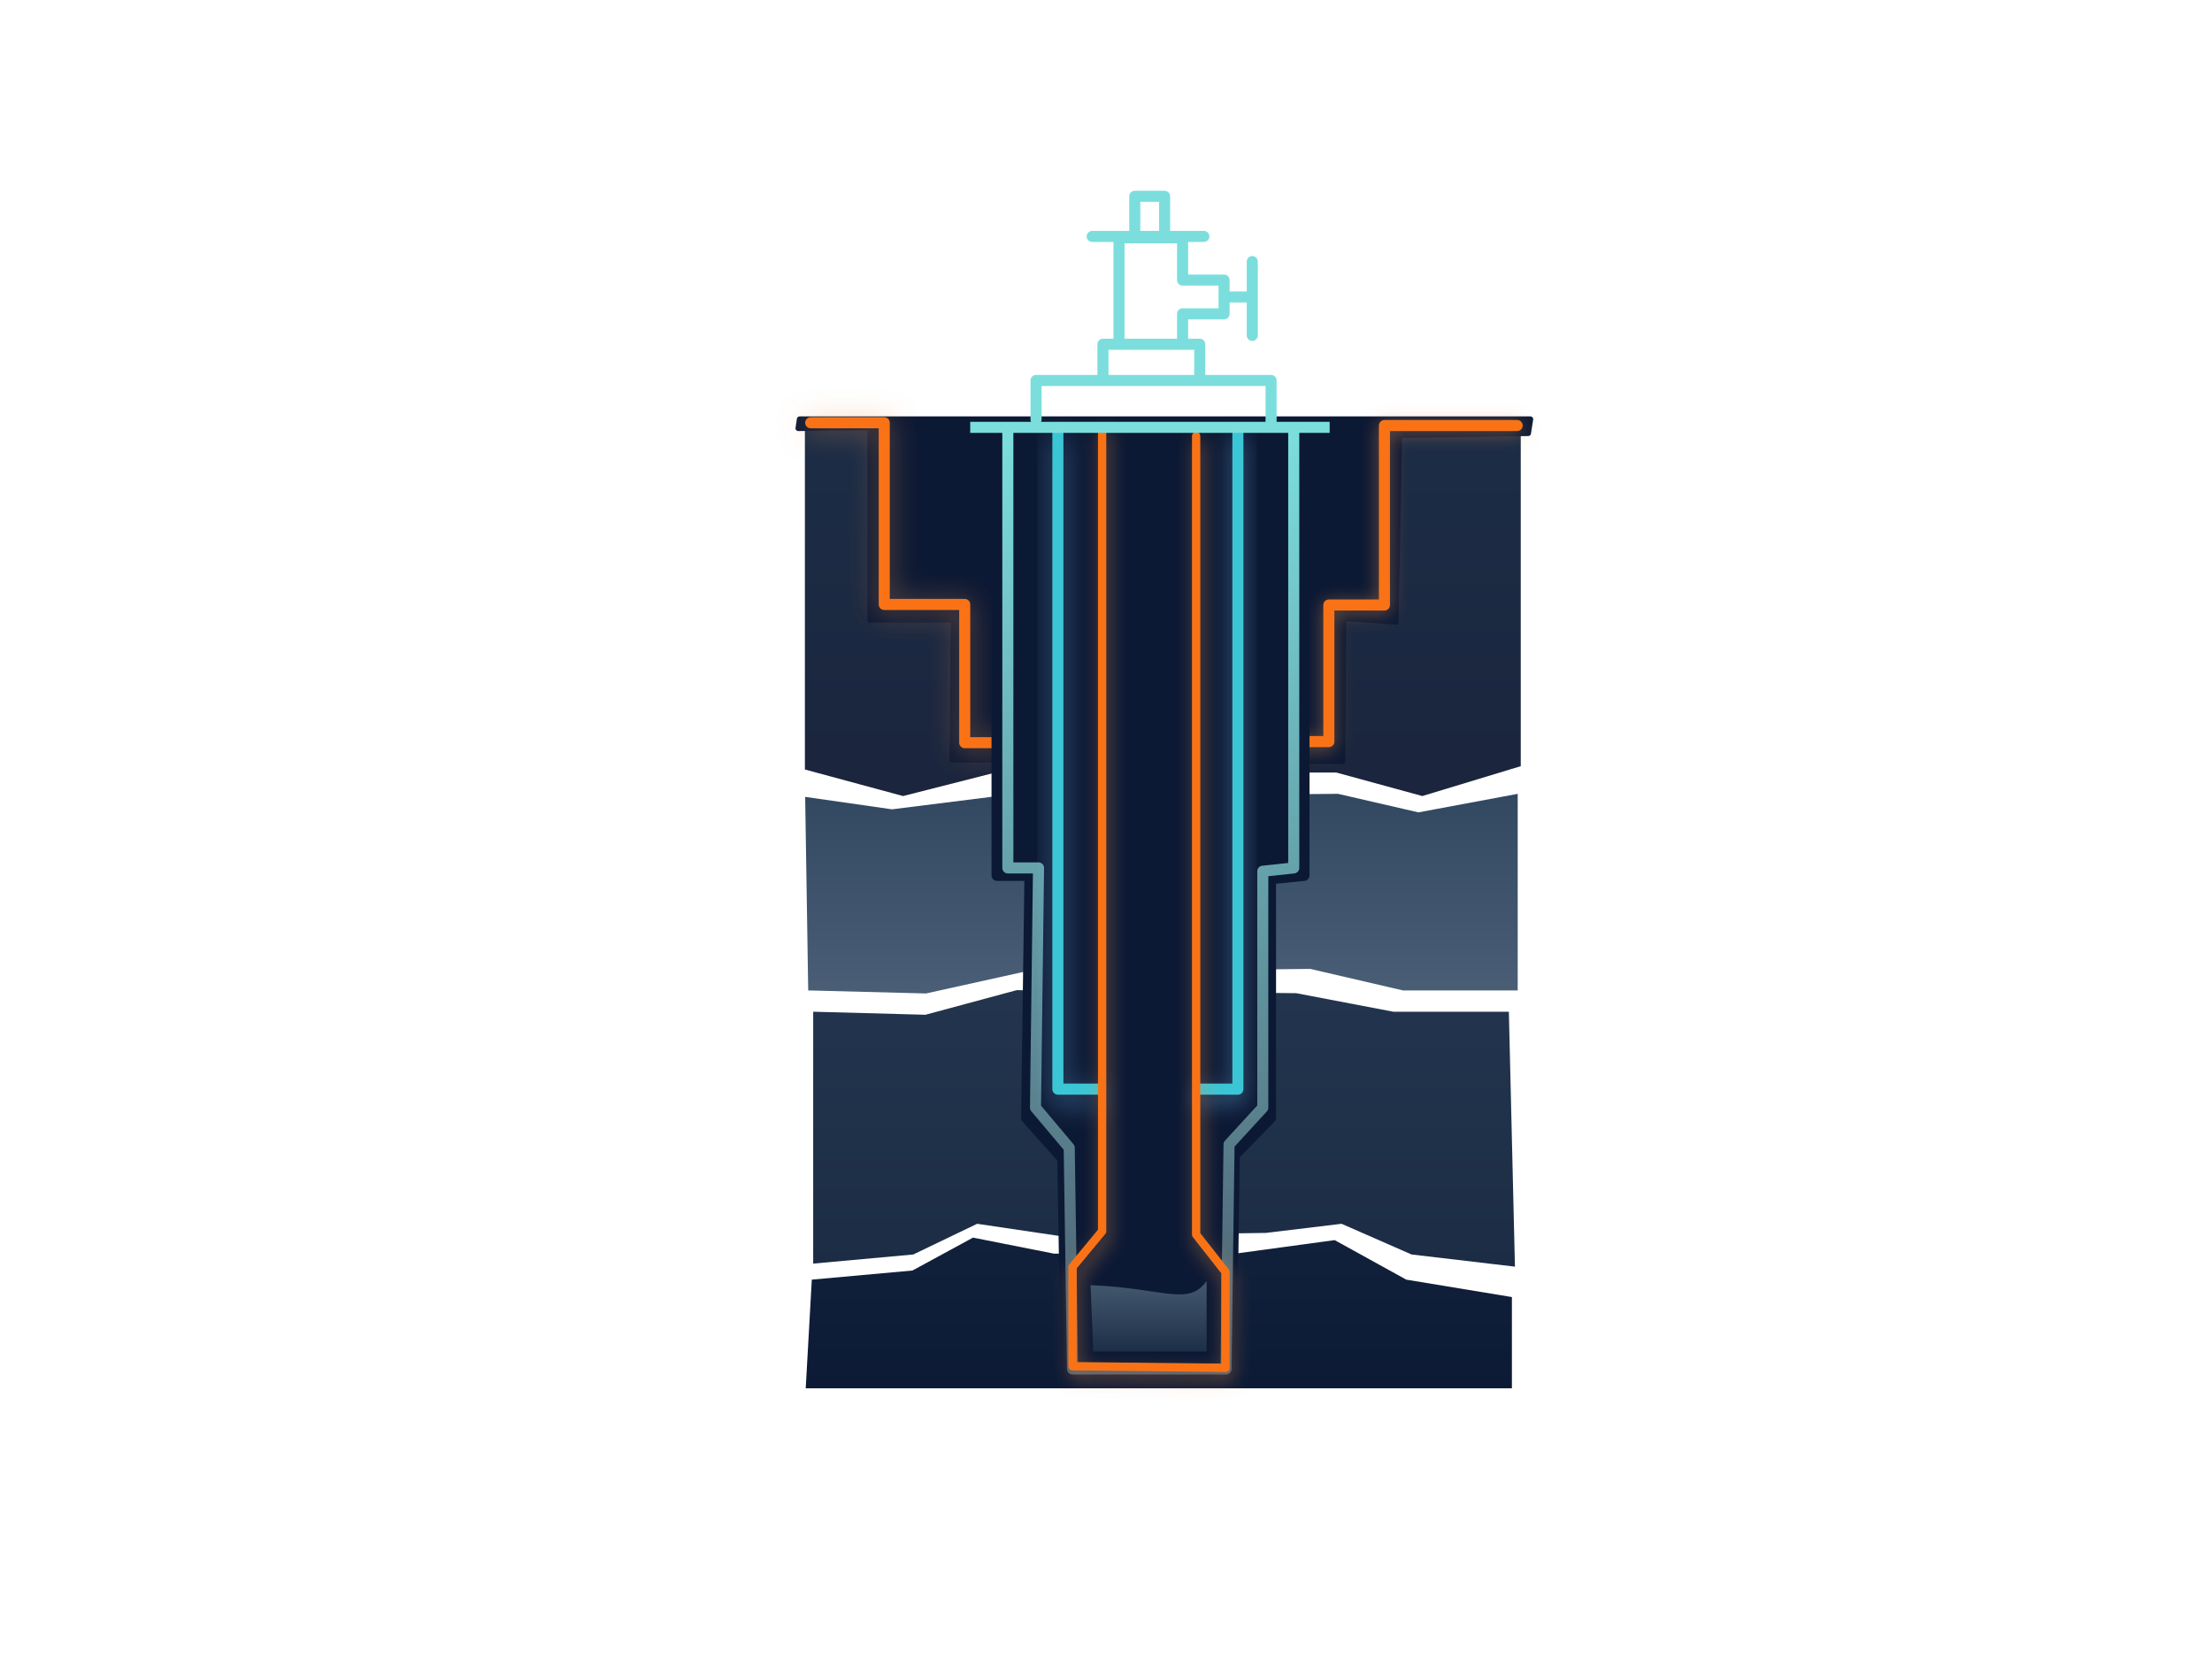
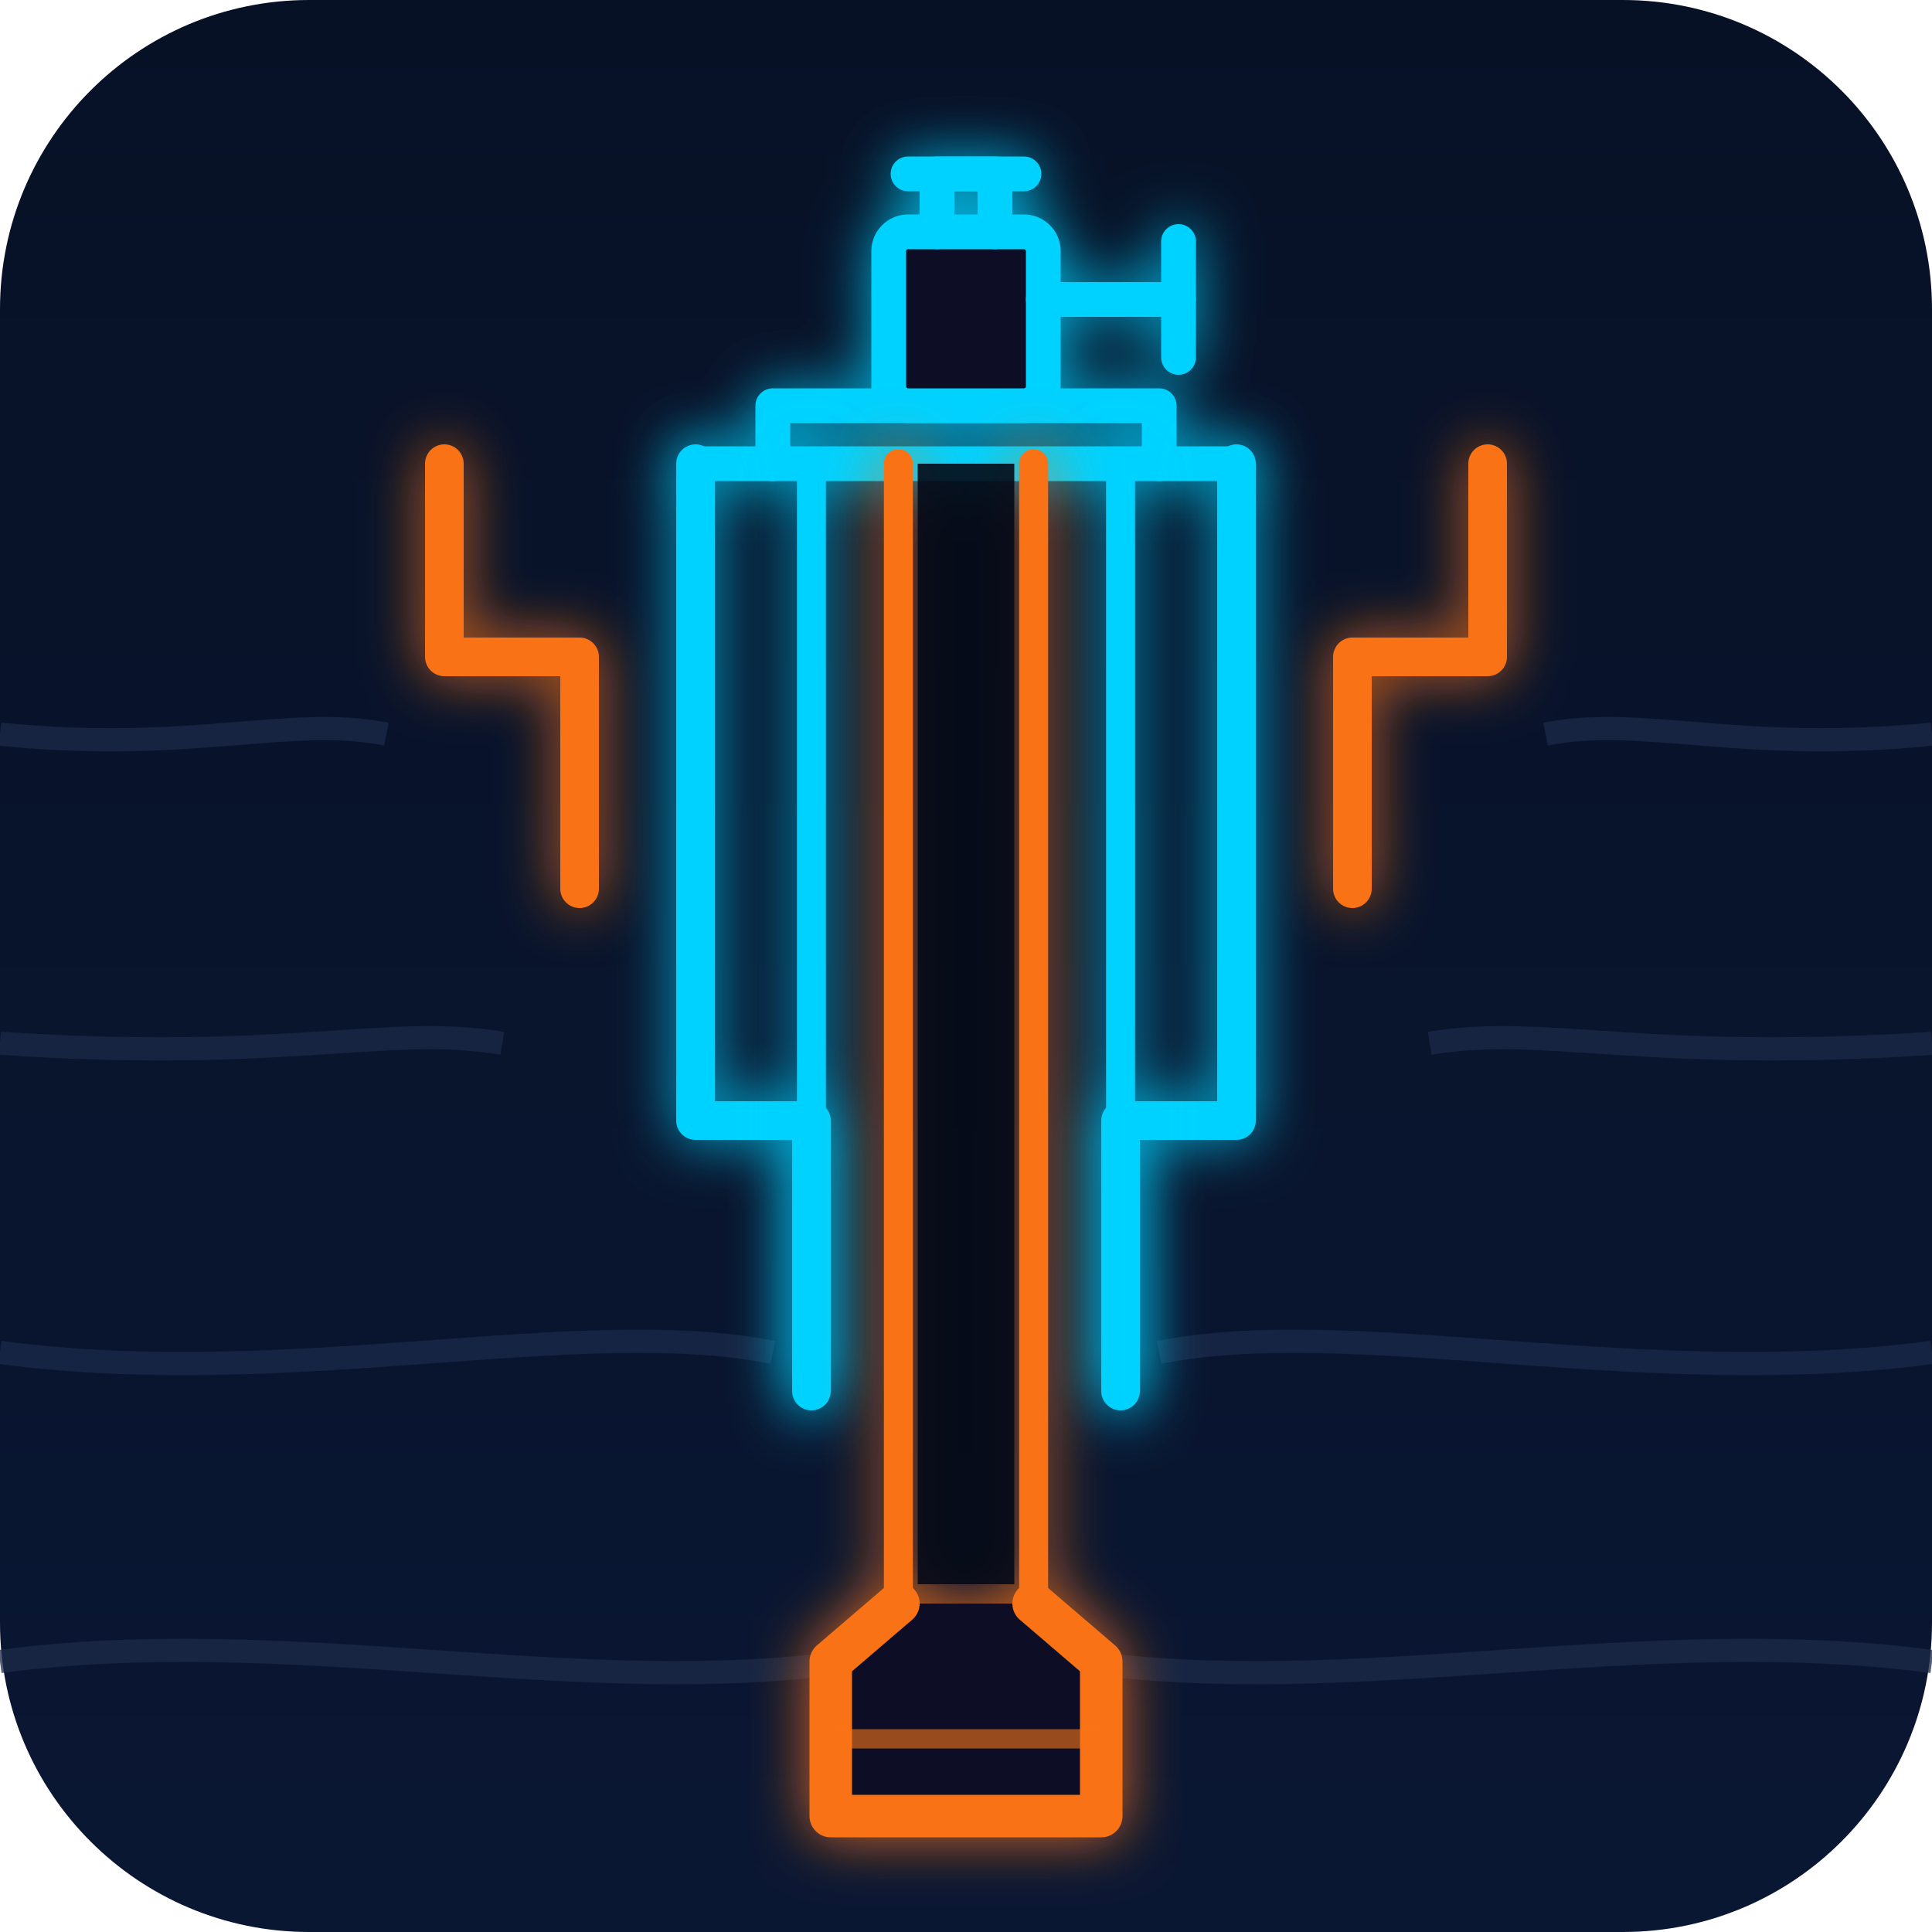
- <svg xmlns="http://www.w3.org/2000/svg" viewBox="0 0 800 600" width="800" height="600">
+ <svg xmlns="http://www.w3.org/2000/svg" viewBox="0 0 100 100">
  <defs>
-     <filter id="dropshadow" x="-10%" y="-10%" width="130%" height="130%">
-       <feDropShadow dx="2" dy="2" stdDeviation="3" flood-opacity="0.3" />
+     <linearGradient id="bgGrad" x1="0%" y1="0%" x2="0%" y2="100%">
+       <stop offset="0%" stop-color="#071126" />
+       <stop offset="100%" stop-color="#0a1733" />
+     </linearGradient>
+     <filter id="cyanGlow" x="-30%" y="-30%" width="160%" height="160%">
+       <feDropShadow dx="0" dy="0" stdDeviation="1.5" flood-color="#00d2ff" flood-opacity="0.85" />
    </filter>
-     <filter id="shadow-pen_iu8imbys2" x="-50%" y="-50%" width="200%" height="200%">
-       <feDropShadow dx="0" dy="1" stdDeviation="3" flood-color="#e4914e" flood-opacity="0.5" />
+     <filter id="orangeGlow" x="-30%" y="-30%" width="160%" height="160%">
+       <feDropShadow dx="0" dy="0" stdDeviation="1.5" flood-color="#f97316" flood-opacity="0.85" />
    </filter>
-     <filter id="shadow-pen_g6owtd21r" x="-50%" y="-50%" width="200%" height="200%">
-       <feDropShadow dx="0" dy="1" stdDeviation="5" flood-color="#e4914e" flood-opacity="0.5" />
-     </filter>
-     <filter id="shadow-pen_fggbl5ulu" x="-50%" y="-50%" width="200%" height="200%">
-       <feDropShadow dx="0" dy="3" stdDeviation="4" flood-color="#72bbe9" flood-opacity="0.5" />
-     </filter>
-     <filter id="shadow-pen_t93rdqst1" x="-50%" y="-50%" width="200%" height="200%">
-       <feDropShadow dx="0" dy="3" stdDeviation="5" flood-color="#72bbe9" flood-opacity="0.5" />
-     </filter>
-     <filter id="shadow-pen_1t0kqunjn" x="-50%" y="-50%" width="200%" height="200%">
-       <feDropShadow dx="1" dy="3" stdDeviation="3" flood-color="#e4914e" flood-opacity="0.5" />
-     </filter>
-     <linearGradient id="gradient-pen_40mgbu6ez" x1="50%" y1="0%" x2="50%" y2="100%">
-       <stop offset="0%" stop-color="#12213b" />
-       <stop offset="100%" stop-color="#0c1a35" />
-     </linearGradient>
-     <linearGradient id="gradient-pen_z9t2hurki" x1="50%" y1="100%" x2="50%" y2="0%">
-       <stop offset="0%" stop-color="#1b253d" />
-       <stop offset="100%" stop-color="#1c2d46" />
-     </linearGradient>
-     <linearGradient id="gradient-pen_gry2c1wks" x1="50%" y1="100%" x2="50%" y2="0%">
-       <stop offset="0%" stop-color="#4a5e76" />
-       <stop offset="100%" stop-color="#324861" />
-     </linearGradient>
-     <linearGradient id="gradient-pen_ncl090tod" x1="50%" y1="0%" x2="50%" y2="100%">
-       <stop offset="0%" stop-color="#23354e" />
-       <stop offset="100%" stop-color="#1c2c45" />
-     </linearGradient>
-     <linearGradient id="stroke-gradient-pen_o9etk39bu" x1="50%" y1="0%" x2="50%" y2="100%">
-       <stop offset="0%" stop-color="#7bdedd" />
-       <stop offset="100%" stop-color="#4d5e70" />
-     </linearGradient>
-     <linearGradient id="gradient-pen_et2u9uapl" x1="50%" y1="0%" x2="50%" y2="100%">
-       <stop offset="0%" stop-color="#44596e" />
-       <stop offset="100%" stop-color="#1d2f48" />
-     </linearGradient>
  </defs>
-   <path id="pen_40mgbu6ez" d="M 291.4 502.1 L 546.8 502.1 L 546.8 469.1 L 508.6 462.8 L 482.7 448.5 L 446.7 453.4 L 381.2 453.4 L 351.9 447.6 L 330.0 459.5 L 293.6 462.8 L 291.4 502.1 Z" fill="url(#gradient-pen_40mgbu6ez)" stroke="none" />
-   <path id="pen_z9t2hurki" d="M 291.1 152.3 L 550.0 153.6 L 550.0 277.1 L 514.4 287.9 L 483.3 279.4 L 360.0 279.4 L 326.6 287.9 L 291.1 278.3 L 291.1 152.3 Z" fill="url(#gradient-pen_z9t2hurki)" stroke="none" />
-   <path id="pen_xsjxg40x6" d="M 552.7 156.7 L 506.1 157.4 L 504.8 224.9 L 485.9 223.6 L 485.6 275.3 L 344.4 274.8 L 344.9 224.2 L 314.7 224.2 L 314.7 154.6 L 288.7 154.9 L 289.2 151.6 L 553.5 151.6 L 552.7 156.7 Z" fill="#0c1934" stroke="#0c1934" stroke-width="2" stroke-linecap="round" stroke-linejoin="round" />
-   <path id="freeform_5j5rec2r7" d="M -658.9 -52.8 C -658.6 -52.8 -658.1 -52.8 -657.8 -52.8" fill="none" stroke="#ec4899" stroke-width="2" stroke-linecap="round" stroke-linejoin="round" />
-   <path id="pen_gry2c1wks" d="M 291.2 288.2 L 322.6 292.7 L 358.5 288.2 L 483.9 287.1 L 513.0 293.8 L 548.9 287.1 L 548.9 358.2 L 507.4 358.2 L 473.8 350.4 L 369.7 351.6 L 334.9 359.3 L 292.3 358.2 L 291.2 288.2 Z" fill="url(#gradient-pen_gry2c1wks)" stroke="none" />
-   <path id="pen_ncl090tod" d="M 294.1 365.9 L 334.7 367.0 L 367.7 358.1 L 468.8 359.2 L 503.9 365.9 L 545.7 365.9 L 547.9 458.1 L 510.5 453.7 L 485.2 442.6 L 457.8 445.9 L 383.1 447.0 L 353.4 442.6 L 330.3 453.7 L 294.1 457.0 L 294.1 365.9 Z" fill="url(#gradient-pen_ncl090tod)" stroke="none" />
-   <path id="pen_iu8imbys2" d="M 468.5 268.2 L 480.6 268.2 L 480.6 218.8 L 500.7 218.8 L 500.7 153.9 L 548.7 153.9" fill="none" stroke="#f97316" stroke-width="4" stroke-linecap="round" stroke-linejoin="round" filter="url(#shadow-pen_iu8imbys2)" />
-   <path id="pen_g6owtd21r" d="M 364.3 268.6 L 348.9 268.6 L 348.9 218.6 L 319.8 218.6 L 319.8 152.9 L 293.2 152.9" fill="none" stroke="#f97316" stroke-width="4" stroke-linecap="round" stroke-linejoin="round" filter="url(#shadow-pen_g6owtd21r)" />
-   <path id="path_nju64bwhu" d="M 360.6 156.9 L 360.6 316.6 L 372.5 316.6 L 371.3 404.3 L 384.4 419.0 L 385.7 500.0 L 445.2 500.0 L 446.4 417.7 L 459.5 404.3 L 459.5 317.8 L 471.6 316.6 L 471.6 155.8" fill="#0c1934" stroke="#0c1934" stroke-width="4" stroke-linecap="round" stroke-linejoin="round" />
-   <path id="pen_o9etk39bu" d="M 364.5 156.2 L 364.5 313.9 L 375.6 313.9 L 374.5 400.6 L 386.7 415.1 L 387.9 495.1 L 443.4 495.1 L 444.5 413.9 L 456.7 400.6 L 456.7 315.1 L 467.9 313.9 L 467.9 155.1" fill="none" stroke="url(#stroke-gradient-pen_o9etk39bu)" stroke-width="4" stroke-linecap="round" stroke-linejoin="round" />
-   <path id="pen_fggbl5ulu" d="M 434.1 393.9 L 447.7 393.9 L 447.7 156.8" fill="none" stroke="#3bc6d5" stroke-width="4" stroke-linecap="round" stroke-linejoin="round" filter="url(#shadow-pen_fggbl5ulu)" />
-   <path id="pen_t93rdqst1" d="M 397.6 393.9 L 382.6 393.9 L 382.6 156.8" fill="none" stroke="#3bc6d5" stroke-width="4" stroke-linecap="round" stroke-linejoin="round" filter="url(#shadow-pen_t93rdqst1)" />
-   <path id="pen_1t0kqunjn" d="M 398.6 154.2 L 398.6 445.3 L 387.9 458.2 L 387.9 494.1 L 443.2 494.7 L 443.2 460.0 L 432.6 446.5 L 432.6 157.7" fill="none" stroke="#f97316" stroke-width="3" stroke-linecap="round" stroke-linejoin="round" filter="url(#shadow-pen_1t0kqunjn)" />
-   <rect id="rect_t8q97qfux" x="350.889" y="152.556" width="130" height="4" rx="0" ry="0" fill="#7bdedd" stroke="none" />
-   <path id="pen_ks0bmhw2r" d="M 374.7 151.7 L 374.7 137.6 L 459.7 137.6 L 459.7 152.6" fill="none" stroke="#7bdedd" stroke-width="4" stroke-linecap="round" stroke-linejoin="round" />
-   <path id="pen_isqpa5jjc" d="M 398.9 137.0 L 398.9 124.5 L 433.9 124.5 L 433.9 137.0" fill="none" stroke="#7bdedd" stroke-width="4" stroke-linecap="round" stroke-linejoin="round" />
-   <path id="pen_sjzp97jxh" d="M 427.7 123.5 L 427.7 113.5 L 442.7 113.5 L 442.7 101.3 L 427.7 101.3 L 427.7 86.0 L 404.7 86.0 L 404.7 123.5" fill="none" stroke="#7bdedd" stroke-width="4" stroke-linecap="round" stroke-linejoin="round" />
-   <path id="pen_yjlini7a6" d="M 395.0 85.5 L 435.4 85.5" fill="none" stroke="#7bdedd" stroke-width="4" stroke-linecap="round" stroke-linejoin="round" />
-   <path id="pen_z0j7hav9w" d="M 410.4 84.3 L 410.4 71.0 L 421.2 71.0 L 421.2 85.1" fill="none" stroke="#7bdedd" stroke-width="4" stroke-linecap="round" stroke-linejoin="round" />
-   <path id="pen_rlnefg4br" d="M 442.9 107.4 L 452.1 107.4" fill="none" stroke="#7bdedd" stroke-width="4" stroke-linecap="round" stroke-linejoin="round" />
-   <path id="pen_7na0zvovq" d="M 452.9 94.6 L 452.9 121.3" fill="none" stroke="#7bdedd" stroke-width="4" stroke-linecap="round" stroke-linejoin="round" />
-   <path id="pen_et2u9uapl" d="M 394.4 464.8 C 420.9 465.8 429.7 472.6 436.4 463.3 L 436.4 488.8 L 395.4 488.8 L 394.4 464.8 Z" fill="url(#gradient-pen_et2u9uapl)" stroke="none" />
+   <rect width="100" height="100" rx="16" fill="url(#bgGrad)" />
+   <g stroke="#1b294a" stroke-width="1.2" fill="none" opacity="0.75">
+     <path d="M 0,38 C 10,39 15,37 20,38" />
+     <path d="M 80,38 C 85,37 90,39 100,38" />
+     <path d="M 0,54 C 15,55 20,53 26,54" />
+     <path d="M 74,54 C 80,53 85,55 100,54" />
+     <path d="M 0,70 C 15,72 30,68 40,70" />
+     <path d="M 60,70 C 70,68 85,72 100,70" />
+     <path d="M 0,86 C 15,84 30,88 44,86" />
+     <path d="M 56,86 C 70,88 85,84 100,86" />
+   </g>
+   <line x1="0" y1="38" x2="20" y2="38" stroke="#00d2ff" stroke-width="1.8" filter="url(#cyanGlow)" stroke-linecap="round" />
+   <line x1="80" y1="38" x2="100" y2="38" stroke="#00d2ff" stroke-width="1.8" filter="url(#cyanGlow)" stroke-linecap="round" />
+   <g stroke="#00d2ff" stroke-width="1.8" fill="none" filter="url(#cyanGlow)" stroke-linecap="round" stroke-linejoin="round">
+     <line x1="36" y1="24" x2="64" y2="24" />
+     <path d="M 40,24 V 21 H 60 V 24" />
+     <rect x="46" y="12" width="8" height="9" rx="1" fill="#071126" />
+     <path d="M 48.5,12 V 9 H 51.5 V 12" />
+     <line x1="47" y1="9" x2="53" y2="9" />
+     <line x1="54" y1="15.5" x2="61" y2="15.5" />
+     <line x1="61" y1="12.5" x2="61" y2="18.5" />
+   </g>
+   <g stroke="#f97316" stroke-width="2" fill="none" filter="url(#orangeGlow)" stroke-linecap="round" stroke-linejoin="round">
+     <path d="M 23,24 V 34 H 30 V 46" />
+     <path d="M 77,24 V 34 H 70 V 46" />
+   </g>
+   <line x1="23" y1="24" x2="36" y2="24" stroke="#00d2ff" stroke-width="1.8" filter="url(#cyanGlow)" />
+   <line x1="64" y1="24" x2="77" y2="24" stroke="#00d2ff" stroke-width="1.8" filter="url(#cyanGlow)" />
+   <g stroke="#00d2ff" stroke-width="2" fill="none" filter="url(#cyanGlow)" stroke-linecap="round" stroke-linejoin="round">
+     <path d="M 36,24 V 58 H 42 V 72" />
+     <path d="M 64,24 V 58 H 58 V 72" />
+   </g>
+   <g stroke="#00d2ff" stroke-width="1.5" fill="none" filter="url(#cyanGlow)" stroke-linecap="round">
+     <line x1="42" y1="24" x2="42" y2="72" />
+     <line x1="58" y1="24" x2="58" y2="72" />
+   </g>
+   <g stroke="#f97316" fill="none" filter="url(#orangeGlow)" stroke-linecap="round" stroke-linejoin="round">
+     <line x1="46.5" y1="24" x2="46.5" y2="83" stroke-width="1.5" />
+     <line x1="53.5" y1="24" x2="53.5" y2="83" stroke-width="1.5" />
+     <path d="M 46.5,83 L 43,86 V 94 H 57 V 86 L 53.5,83" stroke-width="2.2" fill="#071126" />
+     <path d="M 43,90 H 57" stroke-width="1" opacity="0.6" />
+   </g>
+   <rect x="47.5" y="24" width="5" height="58" fill="#040a17" opacity="0.9" />
</svg>
